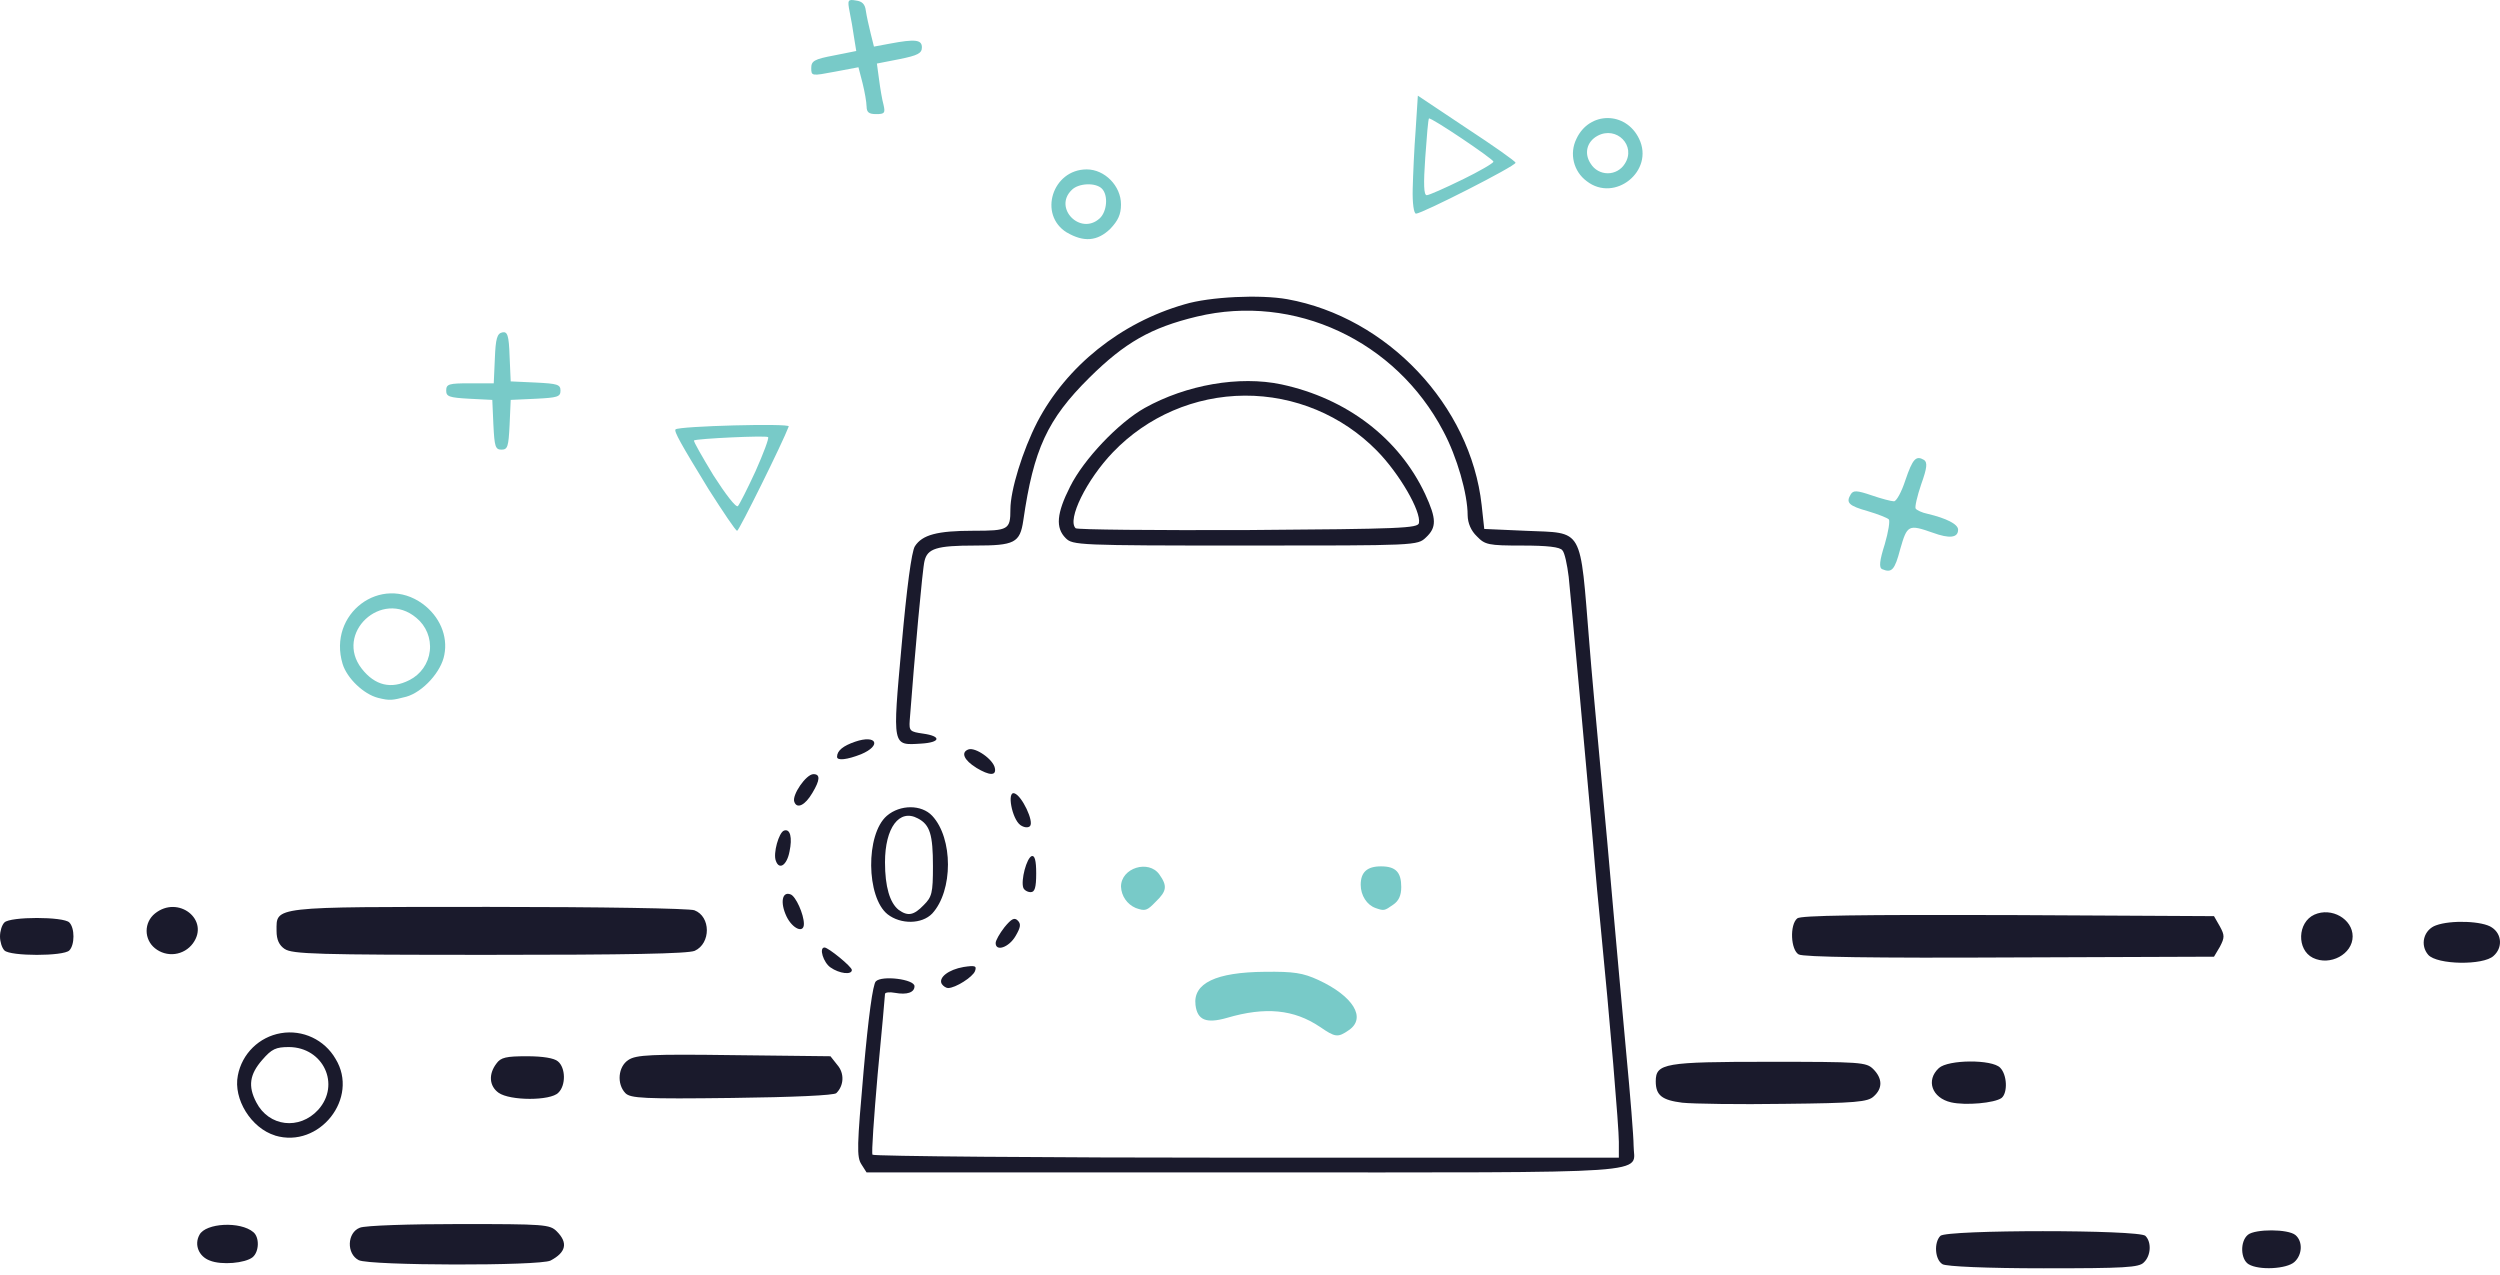
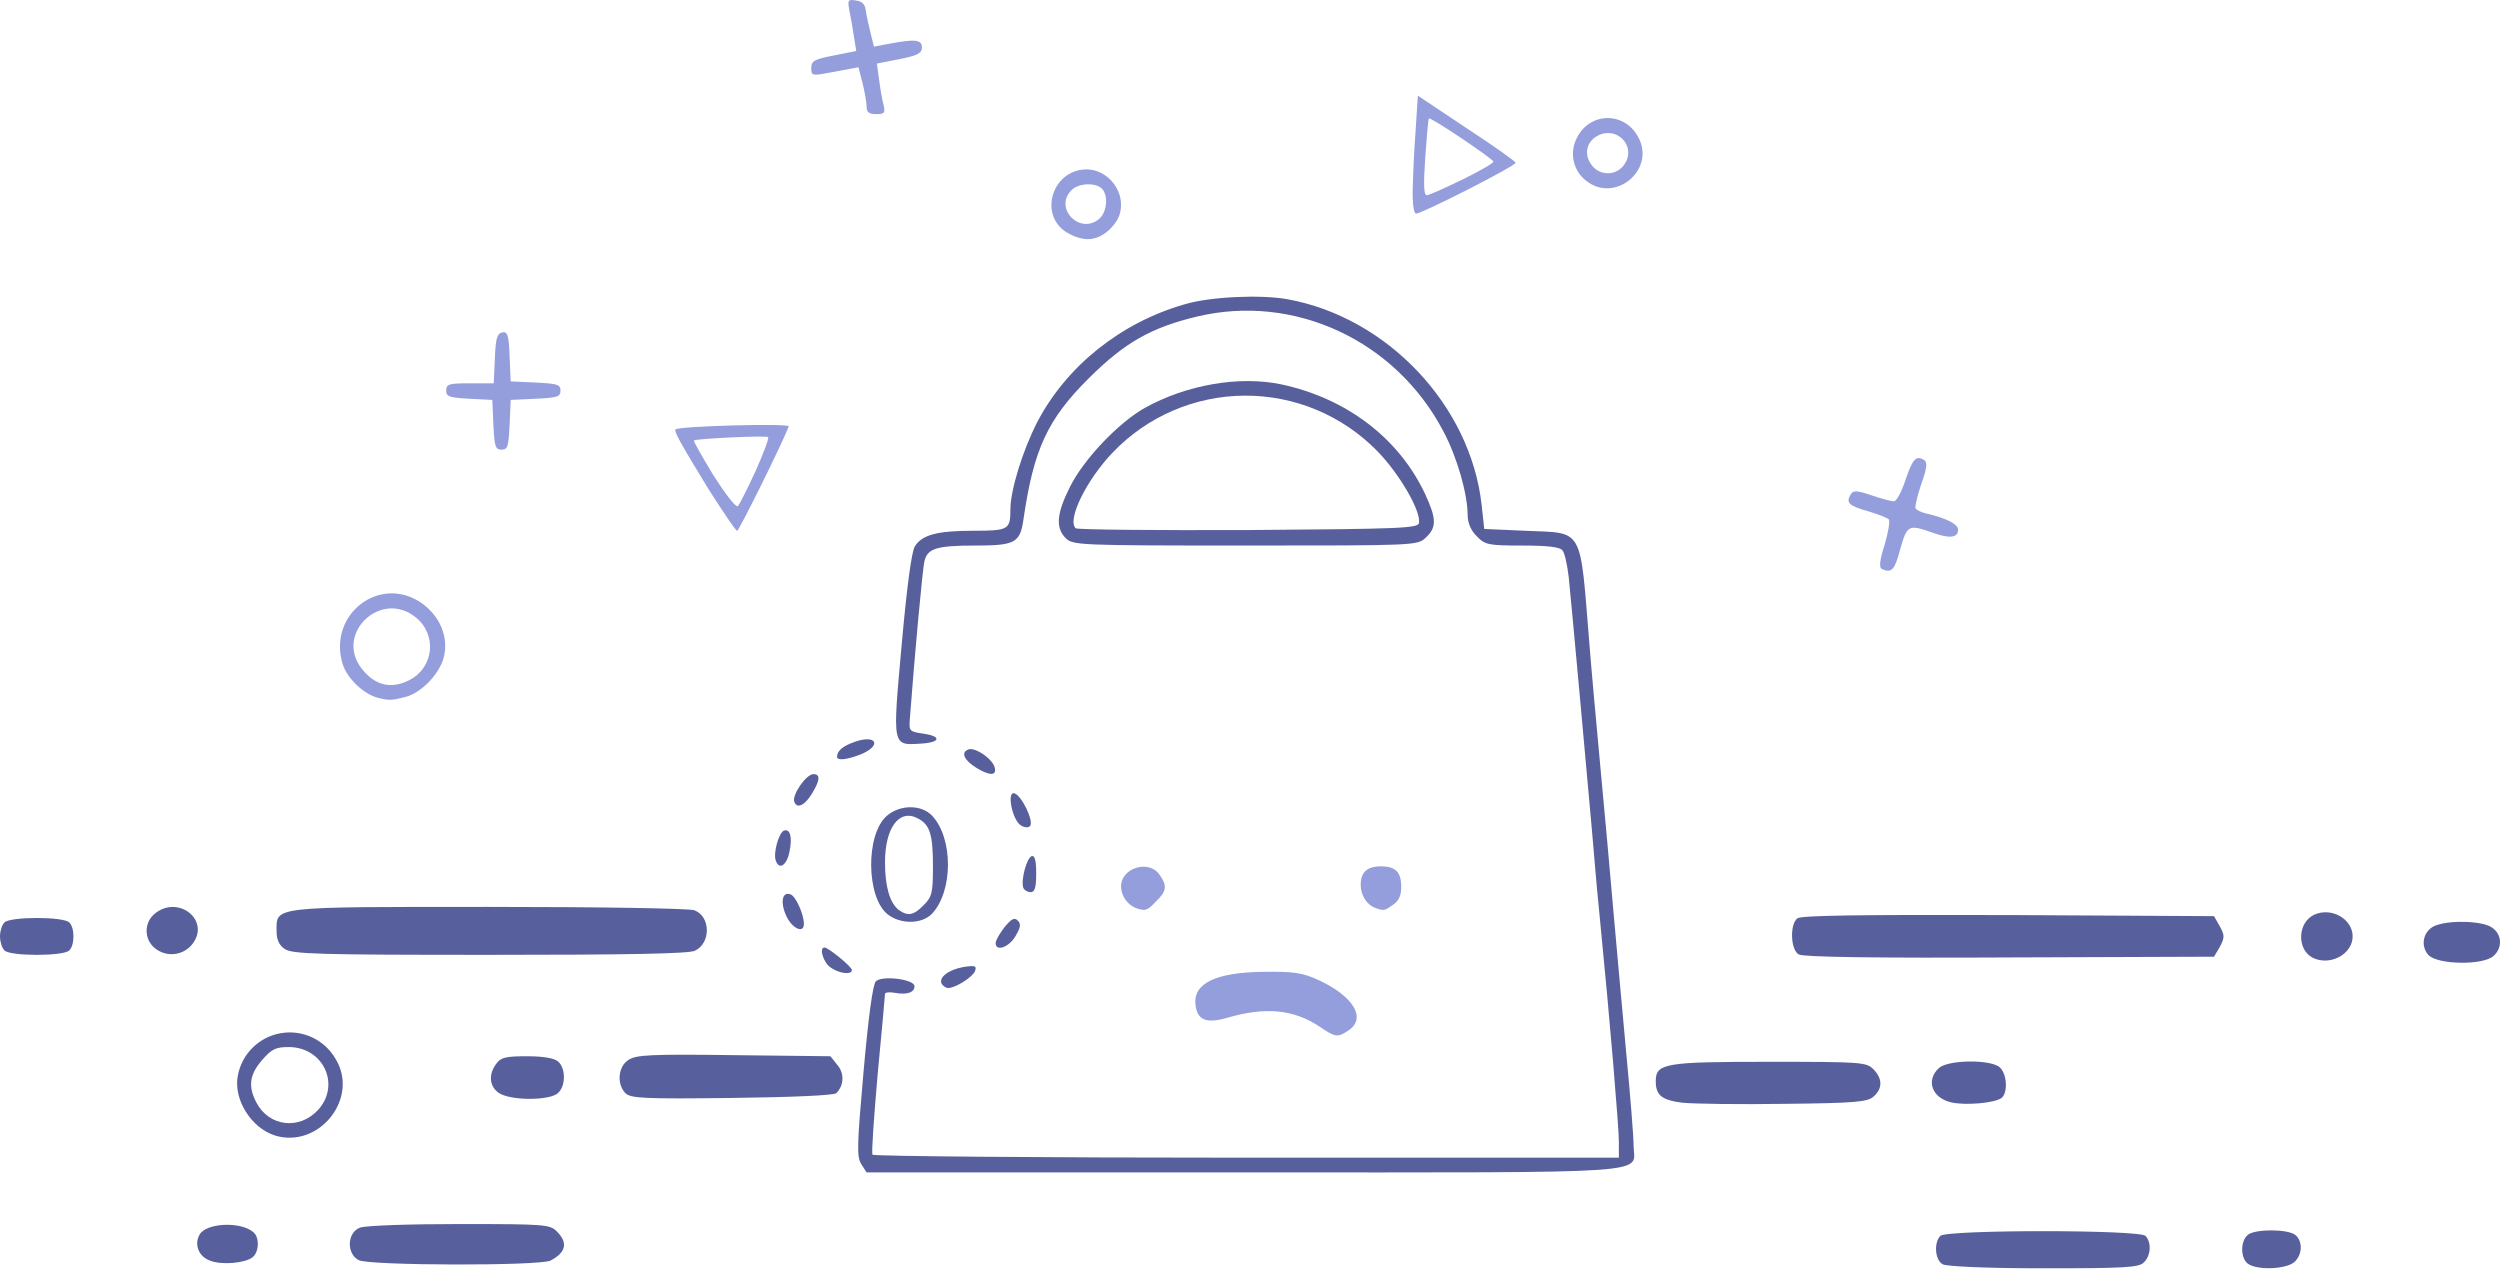
<svg xmlns="http://www.w3.org/2000/svg" viewBox="0 0 500 255">
-   <g fill="#1a1a2c">
+   <g fill="#57609c">
    <path d="M388.52 252.85c-1.55-.89-1.77-4.35-.44-5.68 1.25-1.25 39.75-1.25 41 0 1.26 1.25 1.11 3.98-.3 5.3-.95 1.04-3.83 1.19-20.05 1.19-11.5 0-19.47-.37-20.21-.81zM449.73 252.85c-1.62-.96-1.77-4.57-.14-5.9 1.47-1.18 8.04-1.18 9.51.07 1.47 1.25 1.4 3.91-.22 5.38-1.55 1.4-7.08 1.7-9.15.45zM41.96 252.11c-2.2-.81-3.17-3.17-2.06-5.16 1.25-2.36 8.19-2.73 10.77-.52 1.25 1.03 1.18 3.91-.15 5.02-1.48 1.18-6.2 1.62-8.56.66zM71.76 252.04c-2.5-1.26-2.36-5.53.22-6.5 1.03-.44 9.96-.73 19.91-.73 17.04 0 18.07.07 19.47 1.47 2.29 2.29 1.85 4.2-1.25 5.83-2.14 1.1-36.06 1.03-38.35-.07zM172.28 232.86c-.96-1.47-.88-3.69.44-18.66.96-10.84 1.85-17.33 2.44-17.92 1.18-1.25 7.74-.44 7.74.96 0 1.25-1.47 1.77-3.9 1.33-1.11-.22-2-.08-2 .22 0 .37-.66 7.6-1.47 16.08-.74 8.55-1.26 15.78-1.03 16.07.22.3 33.85.6 74.85.6h74.42v-3.18c0-2.95-1.77-24.11-3.7-43.66-.43-4.42-.95-9.73-1.1-11.8-.14-1.99-.51-5.82-.73-8.48-.67-7.6-3.99-44.18-4.5-49.04-.3-2.44-.81-4.87-1.26-5.31-.44-.67-3.02-.96-8.04-.96-6.78 0-7.44-.15-9.07-1.85a5.94 5.94 0 01-1.84-4.2c0-4.28-2.14-11.73-4.87-16.82-9.51-18.14-29.8-27.58-49.26-22.93-9.22 2.21-14.46 5.23-21.54 12.24-8.4 8.33-11.14 14.3-13.2 28.54-.66 4.5-1.77 5.02-9.66 5.02-7.67 0-9.52.59-10.1 3.1-.38 1.32-2 19.17-2.96 31.93-.14 2.06.08 2.21 2.66 2.58 3.76.52 3.54 1.77-.37 2-5.83.36-5.75.8-3.9-19.7 1.02-11.43 1.98-18.73 2.65-19.77 1.47-2.28 4.42-3.1 11.72-3.1 7 0 7.38-.21 7.38-4.27 0-3.83 2.43-11.73 5.38-17.48 5.83-11.14 16.6-19.84 29.43-23.53 5.09-1.54 15.2-1.99 20.57-1.03 20 3.61 36.66 21.24 38.87 41.16l.52 4.79 8.33.37c11.65.51 10.77-1.03 12.69 22.5.37 4.86 1.4 16 2.2 24.7.82 8.7 2 21.68 2.6 28.76.65 7.08 1.76 19.84 2.57 28.4.81 8.48 1.48 16.88 1.48 18.58 0 5.83 6.7 5.38-77.81 5.38h-75.6l-1.03-1.62zM55.02 227.1c-4.8-1.47-8.4-7.3-7.45-12.01a10.57 10.57 0 0119.54-3.32c4.8 7.82-3.24 18-12.1 15.34zm8.63-5.15c4.5-5.02 1.03-12.47-5.83-12.54-2.65 0-3.47.37-5.38 2.58-2.51 2.88-2.88 5.24-1.18 8.48 2.5 4.87 8.63 5.6 12.39 1.48zM336.45 220.54c-4.05-.51-5.3-1.47-5.3-4.27 0-3.62 1.76-3.91 22.63-3.91 18.44 0 19.47.07 20.88 1.47 1.84 1.85 1.91 3.84.07 5.46-1.18 1.1-3.54 1.33-17.85 1.48-9.07.14-18.29 0-20.43-.23zM390.22 220.47c-3.84-.88-5.1-4.42-2.44-6.86 1.85-1.7 10.62-1.77 12.25-.07 1.4 1.4 1.54 5.01.29 6.05-1.4 1.03-7.23 1.54-10.1.88zM99.71 218.55c-1.84-1.32-2.06-3.68-.44-5.82.88-1.26 1.99-1.48 6.12-1.48 3.17 0 5.46.37 6.2 1.03 1.54 1.26 1.62 4.8.07 6.27-1.55 1.63-9.66 1.63-11.95 0zM125.08 218.63c-1.77-1.85-1.47-5.31.6-6.64 1.54-1.03 4.5-1.18 21.08-.96l19.33.22 1.4 1.77a4.1 4.1 0 01-.22 5.6c-.37.45-8.63.82-20.8.97-17.78.22-20.36.07-21.39-.96z" />
  </g>
-   <g fill="#78cac8">
+   <g fill="#949edc">
    <path d="M263.95 205.35c-5.16-3.46-10.84-4.05-18.58-1.77-4.13 1.18-5.9.44-6.27-2.58-.52-4.35 4.06-6.56 13.87-6.64 5.82-.07 7.6.22 10.69 1.63 7 3.24 9.66 7.6 6.12 10.03-2.21 1.54-2.73 1.47-5.82-.67zM227.15 181.6a4.86 4.86 0 01-2.95-4.27c0-3.76 5.53-5.46 7.67-2.44 1.63 2.29 1.48 3.32-.66 5.39-1.84 1.91-2.14 1.99-4.06 1.32zM275.1 181.6c-1.7-.59-2.96-2.5-2.96-4.64 0-2.5 1.25-3.69 4.06-3.69 2.95 0 4.05 1.18 4.05 4.13 0 1.7-.51 2.8-1.62 3.54-1.77 1.25-1.84 1.25-3.54.66z" />
  </g>
-   <g fill="#1a1a2c">
+   <g fill="#57609c">
    <path d="M188.36 196.8c-.74-1.26 1.33-2.88 4.35-3.4 2.36-.36 2.66-.22 2.29.82-.44 1.18-3.91 3.39-5.39 3.39-.37 0-.96-.37-1.25-.81zM166.09 193.48c-1.4-.96-2.36-3.98-1.18-3.98.74 0 5.46 3.83 5.46 4.5 0 1.03-2.51.73-4.28-.52zM462.57 191.56c-3.25-1.62-3.1-7.08.3-8.63 3.46-1.55 7.66.89 7.66 4.35 0 3.54-4.5 5.98-7.96 4.28zM485.65 190.97a3.68 3.68 0 011.55-5.9c2.95-1.1 9.37-.88 11.2.44 2 1.33 2.15 4.06.3 5.68-2.06 1.92-11.28 1.77-13.05-.22zM359.76 190.9c-1.63-.89-1.85-5.98-.3-7.23.67-.59 12.4-.74 42.19-.66l41.15.22 1.18 2.06c.96 1.77.96 2.22 0 4.06l-1.18 1.99-40.86.15c-26.92.14-41.37-.08-42.18-.6zM.89 190.09c-.52-.52-.89-1.77-.89-2.8 0-1.04.37-2.3.89-2.8 1.17-1.19 11.8-1.19 12.97 0 1.11 1.1 1.11 4.49 0 5.6-1.17 1.18-11.8 1.18-12.97 0zM30.98 189.64a4.45 4.45 0 010-6.93c4.64-3.76 11.06 1.25 7.6 5.97a5.28 5.28 0 01-7.6.96zM56.94 189.8c-1.11-.75-1.63-1.85-1.63-3.62 0-4.94-1.25-4.8 42.56-4.8 22.27 0 39.97.3 41 .67 3.32 1.25 3.32 6.63.08 8.11-1.33.59-13.65.81-41.08.81-34.37 0-39.46-.15-40.93-1.18zM199.13 188.61c0-.52.8-1.92 1.77-3.17 1.4-1.7 1.99-2 2.65-1.33.67.67.6 1.33-.44 3.1-1.33 2.29-3.98 3.17-3.98 1.4zM157.31 183.3c-1.33-2.8-.88-5.09.81-4.42 1.03.36 2.66 3.98 2.66 5.9 0 1.99-2.29.96-3.47-1.48zM177.52 182.86c-4.28-3.4-4.43-16-.15-19.7 2.66-2.28 6.93-2.28 9.07 0 4.2 4.5 4.2 14.98 0 19.55-2.06 2.14-6.27 2.21-8.92.15zm7.23-1.85c1.62-1.62 1.84-2.36 1.84-7.74 0-6.34-.59-8.33-3.02-9.59-3.7-1.99-6.57 1.85-6.57 8.78 0 4.87.96 8.11 2.73 9.51 1.84 1.33 3.03 1.11 5.02-.96zM204.66 177.55c-.52-1.48.66-5.98 1.7-6.34.58-.15.88.88.88 3.46 0 2.88-.3 3.76-1.1 3.76-.67 0-1.33-.44-1.48-.88zM155.17 172.16c-.59-1.47.6-5.67 1.63-6.04 1.25-.45 1.7 1.4 1.1 4.2-.52 2.73-2.06 3.76-2.73 1.84zM204.07 165.01c-1.7-1.25-2.73-6.86-1.18-6.34 1.47.44 3.98 5.68 3.1 6.56-.37.37-1.18.3-1.92-.22zM158.86 160.36c-.52-1.32 2.36-5.53 3.83-5.53 1.4 0 1.33 1.18-.22 3.76-1.47 2.51-3.1 3.25-3.61 1.77zM195.3 153.58c-2.52-1.55-3.18-3.1-1.63-3.69 1.4-.51 5.02 2 5.31 3.76.3 1.55-1.1 1.48-3.69-.07zM167.41 151.37c0-1.26 1.26-2.22 3.62-3.03 4.28-1.47 5.38.74 1.18 2.51-2.8 1.1-4.8 1.33-4.8.52z" />
  </g>
-   <g fill="#78cac8">
+   <g fill="#949edc">
    <path d="M75.6 139.57c-2.88-.74-6.2-3.91-7.08-6.79-3.03-10.03 7.67-18.07 16-12.02 3.4 2.5 5.09 6.42 4.35 10.18-.59 3.39-4.28 7.45-7.6 8.4-2.87.74-3.31.82-5.67.23zm6.26-3.54a7.46 7.46 0 001.4-12.47c-6.93-5.82-16.44 3.1-10.91 10.18 2.66 3.4 5.9 4.13 9.51 2.29zM376.43 113.83c-.67-.3-.52-1.7.51-4.94.74-2.51 1.1-4.8.81-5.02-.3-.3-2.14-1.03-4.13-1.62-3.9-1.1-4.5-1.7-3.46-3.4.51-.8 1.18-.8 4.2.23 1.92.66 3.9 1.18 4.43 1.18.51 0 1.54-1.92 2.28-4.2 1.48-4.36 2.14-5.02 3.76-4.06.67.51.6 1.55-.59 4.86-.8 2.36-1.32 4.58-1.1 4.87.22.3 1.25.81 2.36 1.03 3.76.89 6.12 2.07 6.12 3.18 0 1.62-1.7 1.84-5.1.59-4.86-1.7-5.08-1.55-6.48 3.31-1.1 4.2-1.7 4.8-3.62 3.99z" />
-     <path d="M213.14 107.63c-2.06-2.06-1.84-4.94.89-10.32 2.72-5.46 9.66-12.76 14.9-15.71 8.33-4.65 18.95-6.5 27.36-4.72 13.05 2.8 23.52 10.77 28.76 21.98 2.28 4.94 2.28 6.63.14 8.63-1.7 1.62-1.84 1.62-36.13 1.62-33.49 0-34.52-.08-35.92-1.48zm70.65-3.02c.45-2.36-3.9-9.88-8.4-14.46a36.78 36.78 0 00-52.8.3c-5.25 5.46-9.23 13.5-7.46 15.2.22.29 15.78.43 34.44.36 30.68-.22 34-.37 34.22-1.4z" fill="#1a1a2c" />
+     <path d="M213.14 107.63c-2.06-2.06-1.84-4.94.89-10.32 2.72-5.46 9.66-12.76 14.9-15.71 8.33-4.65 18.95-6.5 27.36-4.72 13.05 2.8 23.52 10.77 28.76 21.98 2.28 4.94 2.28 6.63.14 8.63-1.7 1.62-1.84 1.62-36.13 1.62-33.49 0-34.52-.08-35.92-1.48zm70.65-3.02c.45-2.36-3.9-9.88-8.4-14.46a36.78 36.78 0 00-52.8.3c-5.25 5.46-9.23 13.5-7.46 15.2.22.29 15.78.43 34.44.36 30.68-.22 34-.37 34.22-1.4z" fill="#57609c" />
    <path d="M141.75 97.9c-5.6-9.15-7-11.66-6.64-12.02.67-.67 22.86-1.26 22.64-.6-1.18 3.18-9.95 20.88-10.32 20.88-.3 0-2.8-3.76-5.68-8.26zm9.37-3.69c1.54-3.47 2.72-6.56 2.5-6.79-.37-.36-14.3.3-14.82.67-.15.15 1.62 3.24 3.9 7 2.37 3.7 4.5 6.5 4.88 6.13.3-.3 1.91-3.47 3.54-7.01zM98.68 85l-.22-5.02-4.57-.23c-4.06-.22-4.65-.44-4.65-1.62 0-1.33.52-1.47 4.8-1.47h4.71l.22-4.94c.15-3.99.45-5.02 1.48-5.24 1.03-.22 1.33.52 1.47 4.8l.22 5 5.02.23c4.28.22 4.94.37 4.94 1.62 0 1.26-.66 1.4-4.94 1.62l-5.02.23-.22 5.01c-.22 4.28-.36 4.94-1.62 4.94-1.25 0-1.4-.66-1.62-4.94zM213.36 46.5c-5.75-3.55-2.88-12.62 3.98-12.62 3.62 0 6.86 3.32 6.86 7 0 2-.59 3.25-2.14 4.88-2.58 2.5-5.3 2.72-8.7.73zm6.56-2.81c1.48-1.33 1.78-4.65.45-5.97-1.26-1.26-4.72-1.11-6.05.3-3.69 3.6 1.77 9.14 5.6 5.67zM282.54 37.79c.07-2.8.3-8.11.59-11.8l.44-6.86 9.74 6.5c5.38 3.53 9.8 6.63 9.8 6.92 0 .67-18.73 10.18-19.9 10.18-.45 0-.74-2.06-.67-4.94zm9.88-1.84c3.47-1.7 6.27-3.32 6.27-3.62 0-.51-12.61-9-12.9-8.63-.15.15-.45 3.62-.74 7.82-.37 5.31-.3 7.52.3 7.52.44 0 3.6-1.4 7.07-3.1zM317.35 36.24a6.79 6.79 0 01-2.06-8.48c2.58-5.53 9.88-5.53 12.53 0 3.1 6.42-4.86 12.83-10.47 8.48zm7.6-3.47c2.36-3.6-1.63-7.67-5.46-5.6-2.14 1.18-2.73 3.54-1.33 5.6a4 4 0 006.79 0zM173.31 21.27c0-.81-.36-2.88-.8-4.65l-.82-3.17-4.72.89c-4.64.88-4.72.88-4.72-.74 0-1.4.6-1.77 4.5-2.5l4.5-.9-.44-2.72a93.33 93.33 0 00-.89-5.16c-.44-2.29-.37-2.51 1.26-2.22 1.25.15 1.84.74 1.99 2.07.15 1.03.59 3.02.96 4.5l.66 2.65 3.17-.59c5.09-.96 6.42-.8 6.42.74 0 1.18-.81 1.62-4.5 2.36l-4.5.88.44 3.25c.22 1.7.6 3.98.89 5.02.37 1.62.22 1.84-1.48 1.84-1.47 0-1.91-.37-1.91-1.55z" />
  </g>
</svg>
